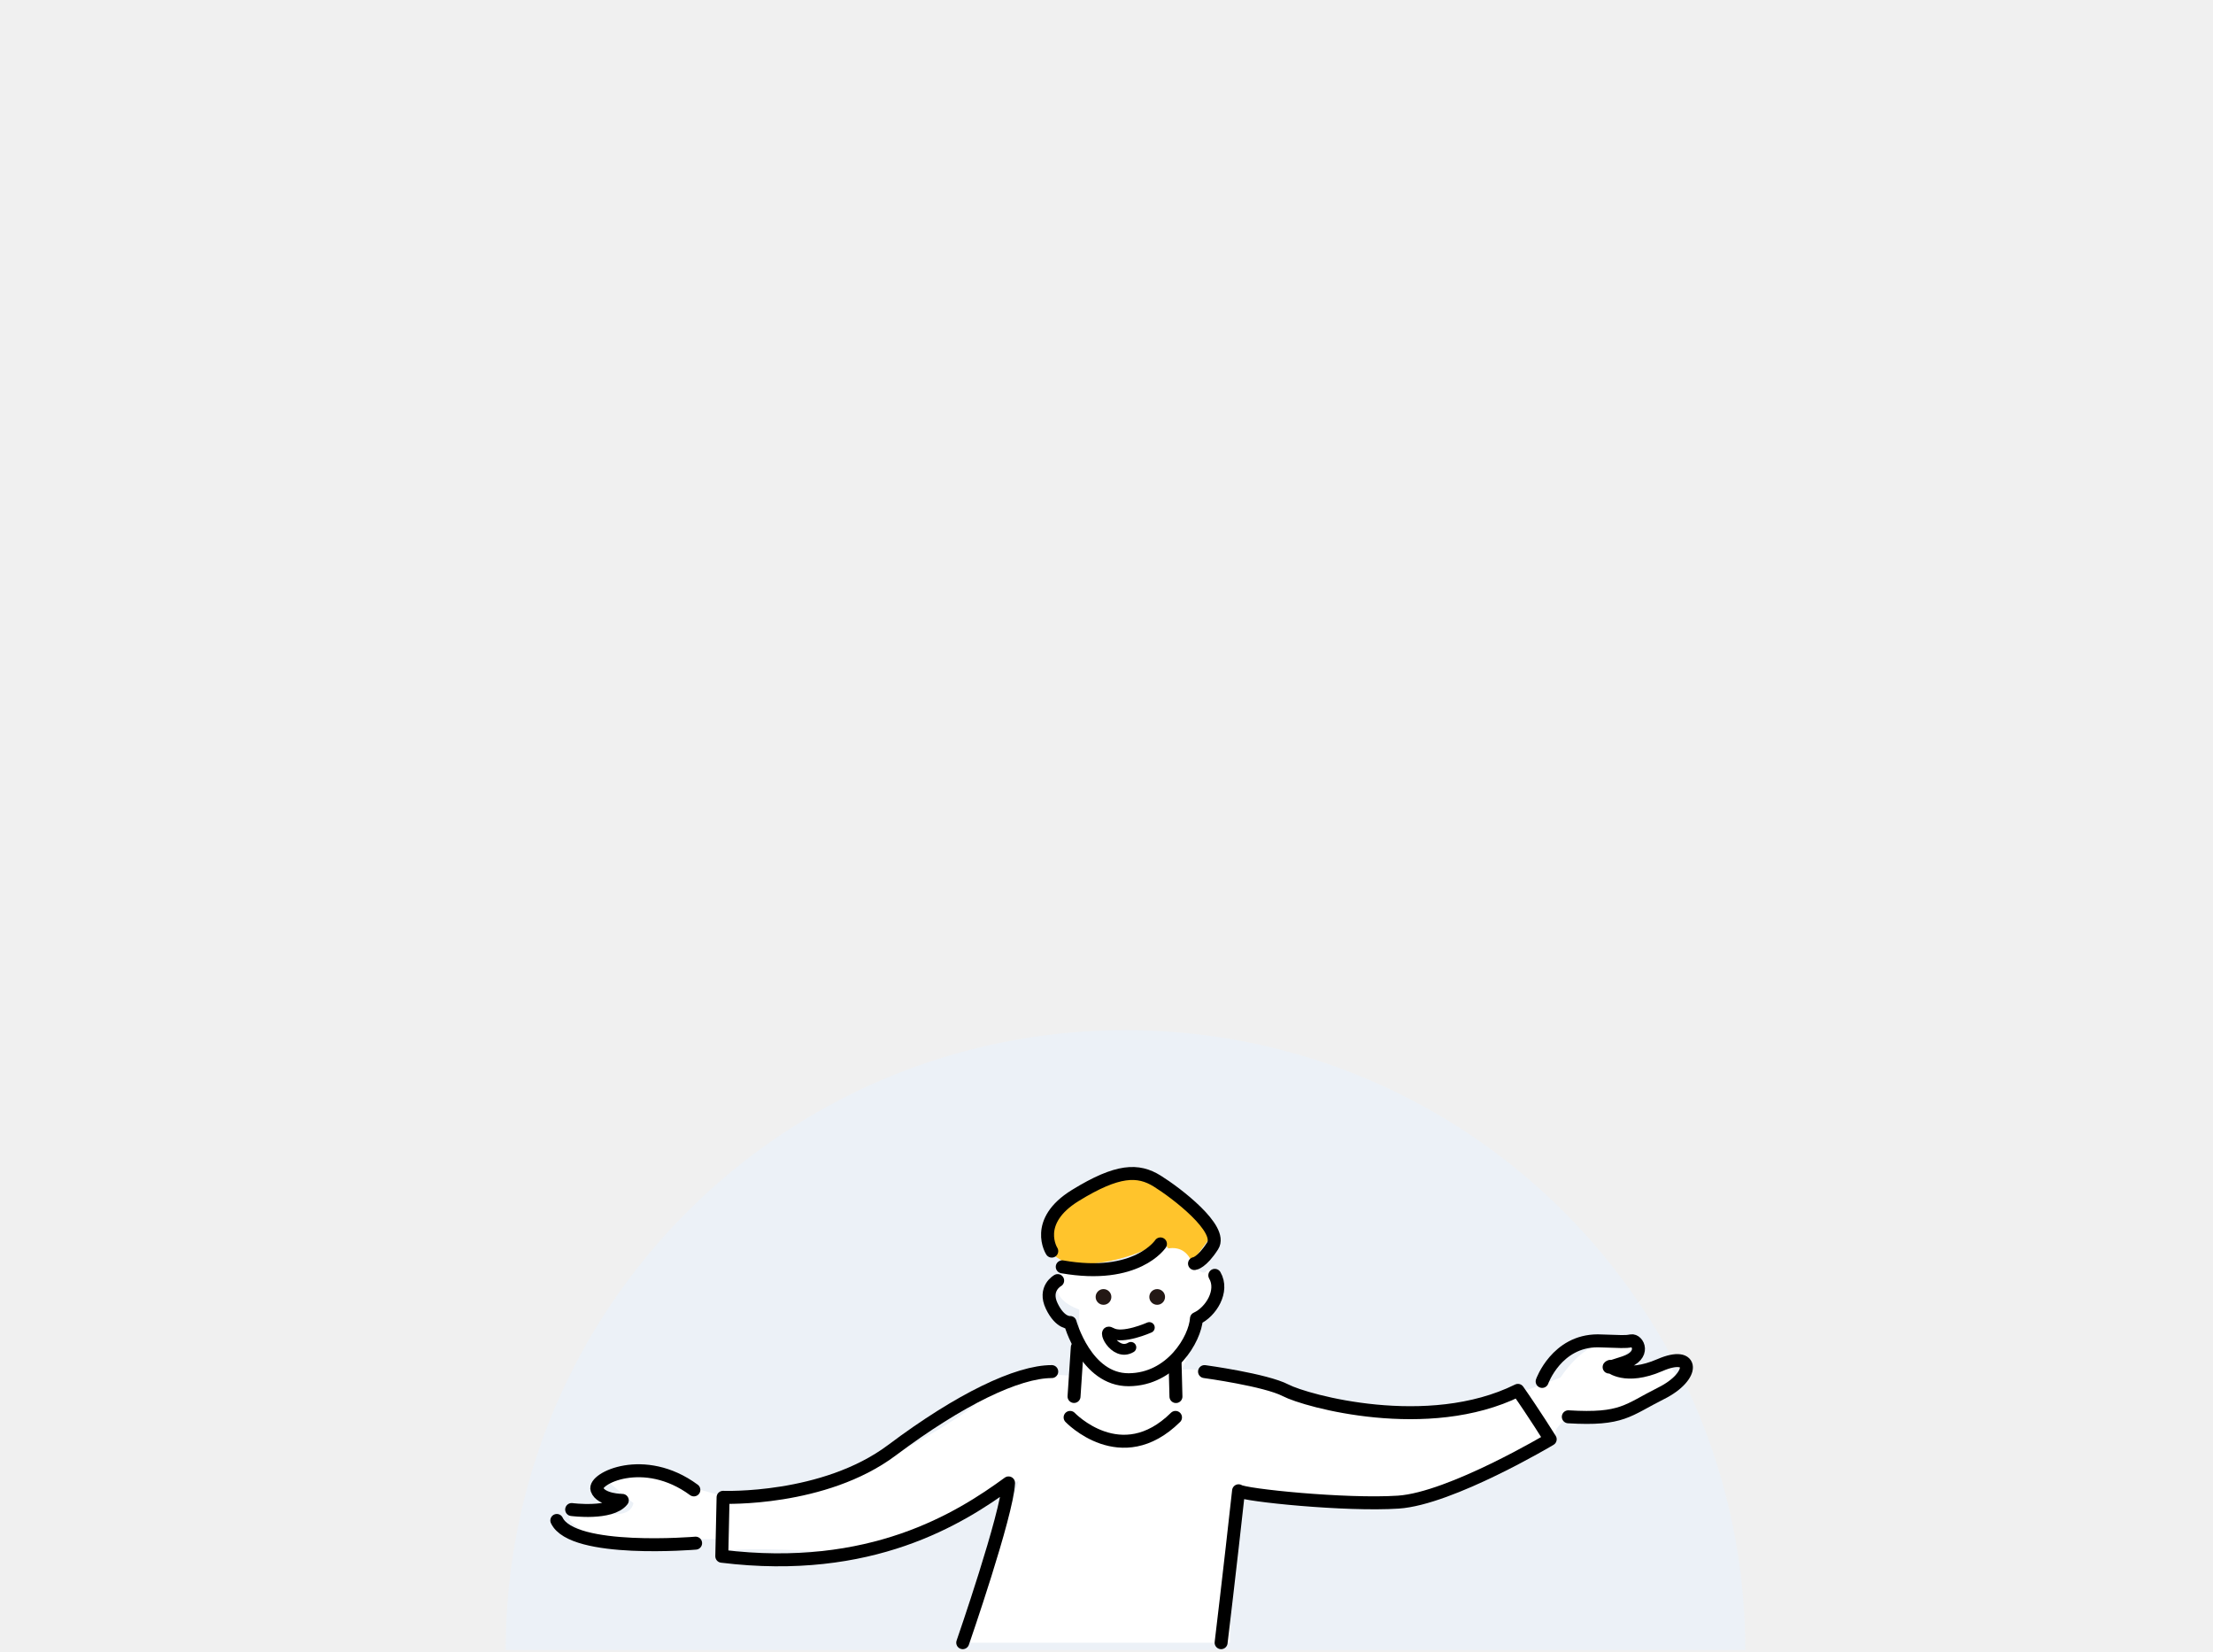
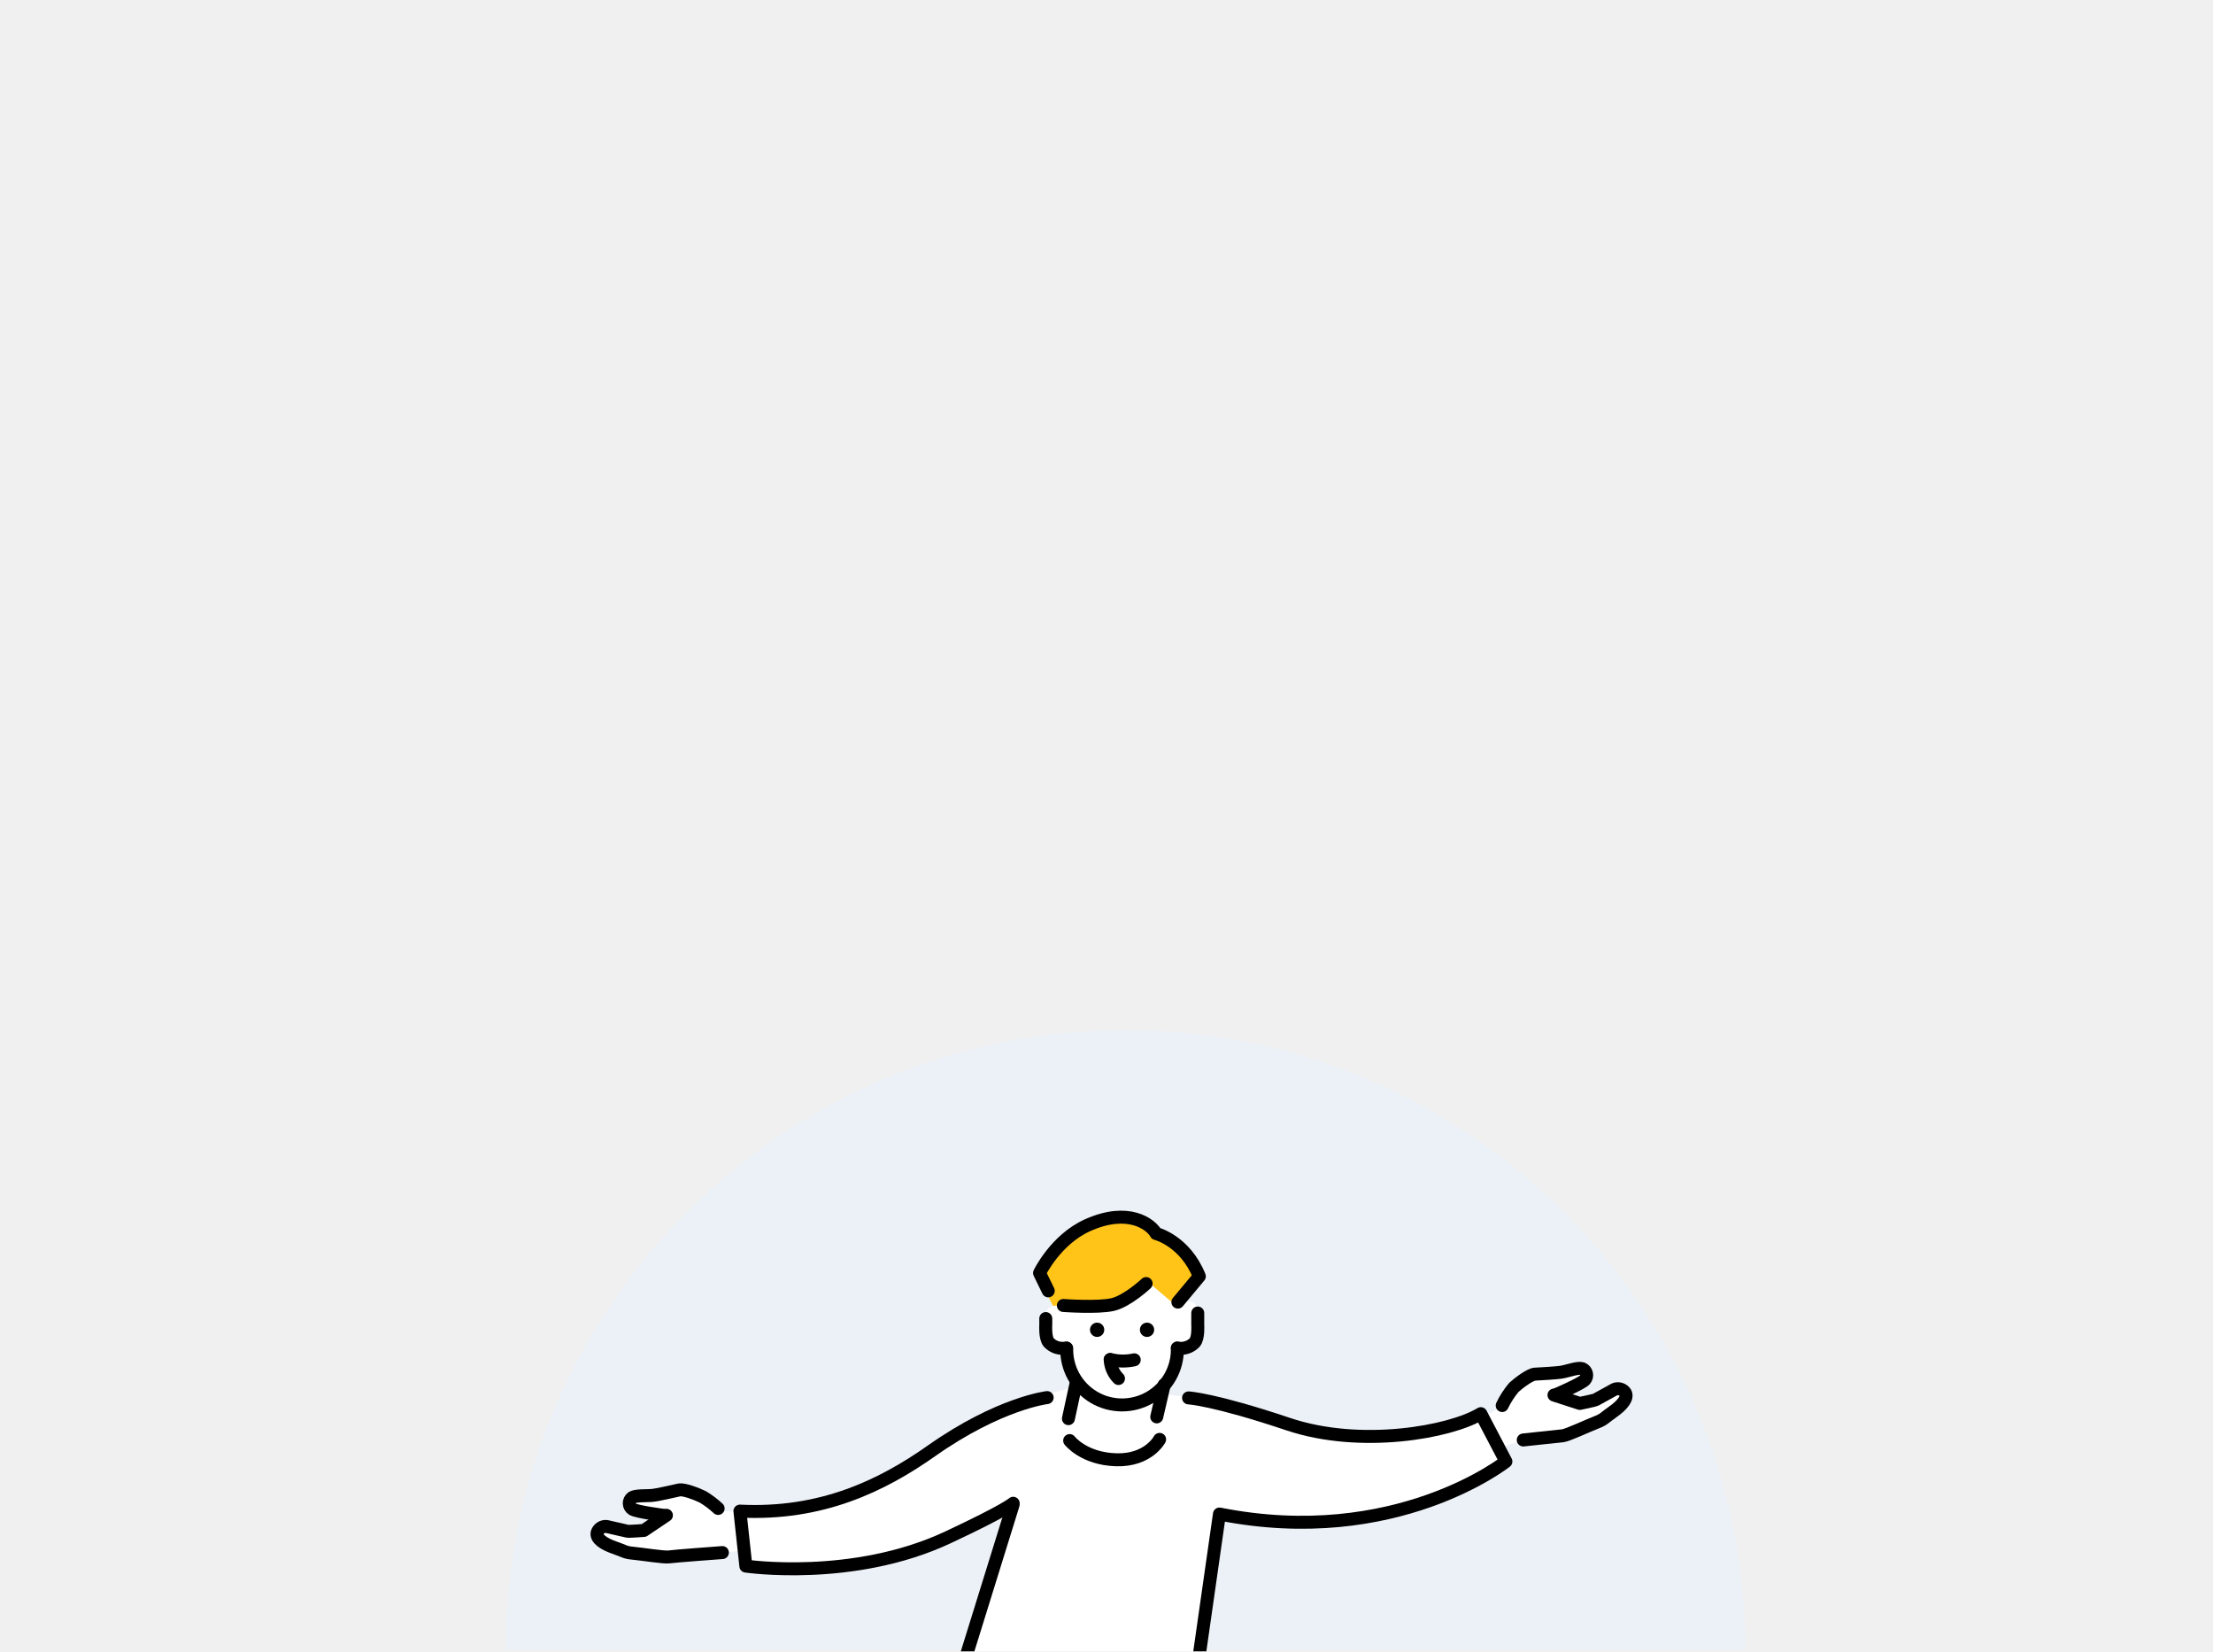
- <svg xmlns="http://www.w3.org/2000/svg" width="512" height="382" viewBox="0 0 512 382">
-   <g id="グループ_20596" data-name="グループ 20596" transform="translate(116.605 185.439)">
-     <g id="グループ_20592" data-name="グループ 20592">
-       <path id="shadow" d="M143.395,0A143.4,143.4,0,0,1,286.789,143.395H0A143.4,143.4,0,0,1,143.395,0Z" transform="translate(0.395 52.864)" fill="#ecf1f7" />
-       <g id="man">
-         <path id="パス_3534" data-name="パス 3534" d="M888.751,590.566s-6.362-3.029-5.149-7.27,11.815-14.24,19.69-13.33,22.116,11.208,19.844,13.935-5,6.665-5,6.665-5.25-1.514-6.715-5.15C906.322,589.053,895.416,592.082,888.751,590.566Z" transform="translate(-758.962 -483.995)" fill="#ffc42c" />
-         <path id="パス_3535" data-name="パス 3535" d="M916.252,670.7l11.208-37.409S900.8,650.554,880.2,649.5s-20.9.256-20.9.256l-1.213-2.984H830.518s-9.39-4.025-6.36-5.873,13.025,2.7,14.238-2.454l-6.059-5.149s9.392-2.12,15.147,0a137.04,137.04,0,0,0,13.632,3.939s18.48-1.213,24.842-3.636,29.385-15.148,32.718-19.086,10.6-6.36,18.177-5.756,3.636-.091,3.636-.091l1.022-9.9v-5.151s-7.991-2.423-4.052-8.179c5.15-1.211,15.147-.606,17.57-2.423s9.089-6.362,12.118-1.212,3.937,2.726,3.937,2.726,6.665.3,2.274,5.758l-4.394,5.453-2.12,7.876-1.516,3.939s3.3-.606,9.527,1.514,17.739,3.939,24.4,6.059,25.447,3.029,31.809,1.213,14.541-4.242,14.541-4.242l7.272-2.726s4.543-7.27,10-7.876a41.514,41.514,0,0,1,8.181-.3l-5.756,4.846s3.03,2.423,5.756,2.122a41.972,41.972,0,0,0,6.514-1.516s4.695,2.423,0,5.453-14.089,6.059-14.089,6.059-6.966-.909-8.179-.3-3.333,3.333-3.333,3.333l-1.21,3.882s-17.874,9.448-33.324,11.568-35.141.606-38.473-.606c-2.575,9.392-2.575,34.683-2.575,34.683Z" transform="translate(-808.438 -476.142)" fill="#fff" />
-         <path id="パス_3539" data-name="パス 3539" d="M898.613,657.774s10.3-29.688,10.6-36.958c-11.21,8.179-31.81,21.207-66.345,16.964l.3-13.632s23.326.908,39.08-10.907,29.082-18.177,36.958-18.177" transform="translate(-792.48 -463.213)" fill="none" stroke="#000" stroke-linecap="round" stroke-linejoin="round" stroke-width="3" />
-         <path id="パス_3540" data-name="パス 3540" d="M854.081,619.173s-28.478,2.423-32.112-5.25" transform="translate(-809.748 -447.635)" fill="none" stroke="#000" stroke-linecap="round" stroke-linejoin="round" stroke-width="3" />
-         <path id="パス_3541" data-name="パス 3541" d="M823.849,616.6s9.089,1.212,11.714-2.12c0,0-4.949,0-5.858-2.525s10.907-8.382,22.419.1" transform="translate(-808.195 -452.837)" fill="none" stroke="#000" stroke-linecap="round" stroke-linejoin="round" stroke-width="3" />
-         <path id="パス_3542" data-name="パス 3542" d="M904.033,595.065s14.137,1.919,18.783,4.343,32.919,10.3,53.721,0c3.636,5.166,7.472,11.311,7.472,11.311s-23.023,13.734-35.141,14.541-35.747-1.616-36.96-2.626c-2.02,18.379-4.039,35.141-4.039,35.141" transform="translate(-741.957 -463.213)" fill="none" stroke="#000" stroke-linecap="round" stroke-linejoin="round" stroke-width="3" />
-         <path id="パス_3543" data-name="パス 3543" d="M946.807,600.567s3.333-9.391,12.875-9.391c5.6.151,6.211.3,7.725,0s3.484,3.333-1.514,5-3.333.909-3.333.909,3.484,3.181,11.512-.3,8.179,2.575.3,6.513-8.937,6.211-21.51,5.453" transform="translate(-706.622 -466.442)" fill="none" stroke="#000" stroke-linecap="round" stroke-linejoin="round" stroke-width="3" />
-         <path id="パス_3544" data-name="パス 3544" d="M887,600.868s11.815,12.414,24.387,0" transform="translate(-756.026 -458.42)" fill="none" stroke="#000" stroke-linecap="round" stroke-linejoin="round" stroke-width="3" />
-         <line id="線_55" data-name="線 55" y1="11.36" x2="0.757" transform="translate(131.883 126.248)" fill="none" stroke="#000" stroke-linecap="round" stroke-linejoin="round" stroke-width="3" />
-         <line id="線_56" data-name="線 56" x1="0.204" y1="7.91" transform="translate(155.259 129.715)" fill="none" stroke="#000" stroke-linecap="round" stroke-linejoin="round" stroke-width="3" />
-         <path id="パス_3545" data-name="パス 3545" d="M886.324,584.084s-3.333,1.817-1.364,5.908,4.242,3.785,4.242,3.785,3.636,13.3,13.557,13.243,15.374-9.456,15.677-14.15c3.333-1.516,6.362-6.362,4.242-10" transform="translate(-758.228 -473.286)" fill="none" stroke="#000" stroke-linecap="round" stroke-linejoin="round" stroke-width="3" />
-         <path id="パス_3546" data-name="パス 3546" d="M908.727,578.89s-5.453,8.332-22.722,5.3" transform="translate(-756.85 -476.575)" fill="none" stroke="#000" stroke-linecap="round" stroke-linejoin="round" stroke-width="3" />
-         <path id="パス_3547" data-name="パス 3547" d="M885.12,587.927s-4.392-6.817,5.453-12.876,14.543-6.059,18.935-3.333,15.345,11.059,12.823,15-4.189,4.091-4.189,4.091" transform="translate(-758.388 -483.945)" fill="none" stroke="#000" stroke-linecap="round" stroke-linejoin="round" stroke-width="3" />
-         <ellipse id="楕円形_2305" data-name="楕円形 2305" cx="1.818" cy="1.818" rx="1.818" ry="1.818" transform="translate(136.882 112.767)" fill="#231815" />
-         <ellipse id="楕円形_2306" data-name="楕円形 2306" cx="1.818" cy="1.818" rx="1.818" ry="1.818" transform="translate(149.302 112.767)" fill="#231815" />
-         <path id="パス_3548" data-name="パス 3548" d="M901.427,589.484s-6.211,2.77-8.786,1.255.707,5.606,4.518,3.333" transform="translate(-752.125 -467.824)" fill="none" stroke="#000" stroke-linecap="round" stroke-linejoin="round" stroke-width="2.5" />
+ <svg xmlns="http://www.w3.org/2000/svg" width="512" height="382.001" viewBox="0 0 512 382.001">
+   <defs>
+     <clipPath id="clip-path">
+       <rect id="長方形_5921" data-name="長方形 5921" width="252.725" height="178.993" fill="none" />
+     </clipPath>
+   </defs>
+   <g id="グループ_20859" data-name="グループ 20859" transform="translate(-270.563 -332.085)">
+     <path id="shadow" d="M143.395,0A143.4,143.4,0,0,1,286.789,143.395H0A143.4,143.4,0,0,1,143.395,0Z" transform="translate(387.563 570.388)" fill="#ecf1f7" />
+     <g id="グループ_20716" data-name="グループ 20716" transform="translate(328.39 535.093)">
+       <path id="パス_4241" data-name="パス 4241" d="M232.722,111.615l5.894,5.668,5.029-7.142a19.129,19.129,0,0,0-4.393-6.631c-3.062-2.9-5.353-3.222-5.353-3.222s-3.718-5.244-11.476-3.541c-10.918,2.4-15.6,12.488-15.6,12.488l4.074,7.88s9.48.586,11.823.213S232.722,111.615,232.722,111.615Z" transform="translate(-25.058 -17.97)" fill="#ffc417" />
+       <g id="グループ_20715" data-name="グループ 20715" transform="translate(72.383)">
+         <g id="グループ_20714" data-name="グループ 20714" clip-path="url(#clip-path)">
+           <path id="パス_4242" data-name="パス 4242" d="M167.249,201.784h53.99l4.994-32.529s19.436,3.194,34.824.225,31.224-12.6,31.224-12.6l-1.26-3.42,4.949-1.8s8.369-.81,10.618-1.26,6.749-2.7,9.178-4.048,4.319-3.87,4.139-5.13-2.7-1.439-3.509-.989-5.129,2.429-5.129,2.429l-2.25.45-4.319-1.8,5.939-3.149s.539-2.879-1.17-2.879-11.068,1.17-11.068,1.17-3.6,1.8-4.319,2.969-3.6,5.039-3.6,5.039l-3.24,1.709-1.98-.089s-12.418,4.949-22.586,4.949-23.5-3.838-28.7-5.759c-9.269-3.419-20.967-4.229-20.967-4.229v-1.62s2.609-3.689,2.879-5.309a21.246,21.246,0,0,0,.18-3.689s4.59-.181,4.769-1.98,0-7.738,0-7.738-.495-1.71-2.7-.945a6.173,6.173,0,0,1-2.789.134l-5.445-4.633s-5.354,4.544-8.683,5.264-12.508,0-12.508,0a2.518,2.518,0,0,0-2.609,1.35c-.526,1.025-.18,3.419-.18,3.419s-.36,2.25.539,3.42,3.87,1.8,3.87,1.8a30.265,30.265,0,0,0,1.17,4.5c.54,1.17,1.62,3.149,1.62,3.149l-.36,1.08s-8.008,2.16-12.058,3.51-16.467,7.738-22.946,12.147-12.778,8.729-20.516,10.528-21.866,2.79-21.866,2.79l-4.589-.18s-6.029-4.679-8.819-4.769-8.549,1.17-9.988,1.35-2.7,1.89-1.62,2.7,6.119,2.25,6.119,2.25l-3.51,2.79-3.779.18s-5.489-1.17-6.388-.63-.99,2.159,1.439,3.689,4.5,1.89,7.828,2.52a37.924,37.924,0,0,0,8.908.45c2.97-.09,15.027-1.44,15.027-1.44l.45,3.779a136.228,136.228,0,0,0,19.976.09,91.72,91.72,0,0,0,25.556-6.119c5.579-2.429,16.2-7.738,16.2-7.738Z" transform="translate(-74.216 -21.485)" fill="#fff" />
+           <path id="パス_4243" data-name="パス 4243" d="M230.059,118.319" transform="translate(-101.773 -22.054)" fill="#fff" />
+           <circle id="楕円形_2444" data-name="楕円形 2444" cx="1.653" cy="1.653" r="1.653" transform="translate(121.967 102.958)" />
+           <circle id="楕円形_2445" data-name="楕円形 2445" cx="1.653" cy="1.653" r="1.653" transform="translate(133.513 102.958)" />
+           <path id="パス_4244" data-name="パス 4244" d="M215.681,133.821a12.8,12.8,0,1,0,25.592,0" transform="translate(-99.093 -24.944)" fill="none" stroke="#000" stroke-linecap="round" stroke-linejoin="round" stroke-width="3" />
+           <path id="パス_4245" data-name="パス 4245" d="M214.45,132.192a4.388,4.388,0,0,1-4.024-1.262c-.926-1.065-.709-4.1-.709-4.1v-1.448" transform="translate(-97.977 -23.371)" fill="none" stroke="#000" stroke-linecap="round" stroke-linejoin="round" stroke-width="3" />
+           <path id="パス_4246" data-name="パス 4246" d="M247.123,131.9a4.386,4.386,0,0,0,4.023-1.262c.926-1.065.71-4.1.71-4.1v-2.726" transform="translate(-104.954 -23.078)" fill="none" stroke="#000" stroke-linecap="round" stroke-linejoin="round" stroke-width="3" />
+           <path id="パス_4247" data-name="パス 4247" d="M209.964,113.6l-2.014-4.123s3.719-7.751,11.142-11.071c9.467-4.234,14.648-.184,15.831,1.946,0,0,6.666,1.651,10,9.888l-4.97,5.965" transform="translate(-97.652 -17.997)" fill="none" stroke="#000" stroke-linecap="round" stroke-linejoin="round" stroke-width="3" />
+           <path id="パス_4248" data-name="パス 4248" d="M233.875,115.435s-4.318,4.064-7.754,4.856-11.4.213-11.4.213" transform="translate(-98.915 -21.517)" fill="none" stroke="#000" stroke-linecap="round" stroke-linejoin="round" stroke-width="3" />
+           <path id="パス_4249" data-name="パス 4249" d="M233.606,137.094a11.981,11.981,0,0,1-5.562-.089" transform="translate(-101.398 -25.537)" fill="none" stroke="#000" stroke-linecap="round" stroke-linejoin="round" stroke-width="3" />
+           <path id="パス_4250" data-name="パス 4250" d="M228.044,137.07a6.544,6.544,0,0,0,1.918,4.363" transform="translate(-101.398 -25.549)" fill="none" stroke="#000" stroke-linecap="round" stroke-linejoin="round" stroke-width="3" />
+           <line id="線_244" data-name="線 244" x1="1.728" y2="7.45" transform="translate(137.417 117.307)" fill="none" stroke="#000" stroke-linecap="round" stroke-linejoin="round" stroke-width="3" />
+           <line id="線_245" data-name="線 245" x1="1.745" y2="8.037" transform="translate(116.978 117.13)" fill="none" stroke="#000" stroke-linecap="round" stroke-linejoin="round" stroke-width="3" />
+           <path id="パス_4251" data-name="パス 4251" d="M250.324,147.947s5.8.269,23.08,6.074c16.711,5.614,37.429,1.879,44.542-2.429l5.8,11.067s-25.511,20.247-66.274,12.148l-4.769,33.339" transform="translate(-105.551 -27.577)" fill="none" stroke="#000" stroke-linecap="round" stroke-linejoin="round" stroke-width="3" />
+           <path id="パス_4252" data-name="パス 4252" d="M193.827,147.853s-11.058,1.268-26.785,12.339c-11.356,8-25.372,14.86-44.294,13.922l1.375,12.72s24.74,3.653,46.687-6.616c13.622-6.374,15.164-7.919,15.164-7.919" transform="translate(-81.771 -27.559)" fill="none" stroke="#000" stroke-linecap="round" stroke-linejoin="round" stroke-width="3" />
+           <path id="パス_4253" data-name="パス 4253" d="M339.508,148.145a19.855,19.855,0,0,1,2.727-4.22c1.153-1.04,3.705-2.956,4.808-3.039s5.178-.244,6.539-.53,3.471-1.039,4.428-.753a1.623,1.623,0,0,1,.639,2.6c-.828.893-6.375,3.278-6.375,3.278" transform="translate(-122.174 -26.01)" fill="none" stroke="#000" stroke-linecap="round" stroke-linejoin="round" stroke-width="3" />
+           <path id="パス_4254" data-name="パス 4254" d="M352.61,146.8l5.969,1.934s3.378-.679,3.73-.876,4.323-2.38,4.323-2.38a2.06,2.06,0,0,1,2.473.763c.728,1.232-.761,2.961-2.881,4.443-2.063,1.442-2,1.742-3.8,2.435s-6.673,2.966-7.754,3.094-9.173.979-9.173.979" transform="translate(-123.291 -27.091)" fill="none" stroke="#000" stroke-linecap="round" stroke-linejoin="round" stroke-width="3" />
+           <path id="パス_4255" data-name="パス 4255" d="M111.846,178.386a21.213,21.213,0,0,0-3.559-2.678c-1.394-.683-4.373-1.826-5.456-1.6s-5.047,1.185-6.434,1.283-3.623-.047-4.464.491a1.623,1.623,0,0,0,.1,2.675c1.041.631,7.03,1.4,7.03,1.4" transform="translate(-75.905 -32.447)" fill="none" stroke="#000" stroke-linecap="round" stroke-linejoin="round" stroke-width="3" />
+           <path id="パス_4256" data-name="パス 4256" d="M98.168,181.326l-5.21,3.5s-3.435.273-3.827.181-4.811-1.1-4.811-1.1a2.061,2.061,0,0,0-2.17,1.412c-.362,1.384,1.544,2.639,3.99,3.483,2.379.821,2.4,1.127,4.319,1.3s7.231,1.023,8.3.85,12.359-1.007,12.359-1.007" transform="translate(-74.196 -33.799)" fill="none" stroke="#000" stroke-linecap="round" stroke-linejoin="round" stroke-width="3" />
+           <path id="パス_4257" data-name="パス 4257" d="M216.513,160.013s3.219,4.2,10.724,4.442,10.088-4.718,10.088-4.718" transform="translate(-99.248 -29.774)" fill="none" stroke="#000" stroke-linecap="round" stroke-linejoin="round" stroke-width="3" />
+           <line id="線_246" data-name="線 246" x1="10.978" y2="35.364" transform="translate(93.168 145.205)" fill="none" stroke="#000" stroke-linecap="round" stroke-linejoin="round" stroke-width="3" />
+         </g>
      </g>
    </g>
-     <rect id="長方形_5918" data-name="長方形 5918" width="512" height="382" transform="translate(-116.605 -185.439)" fill="none" />
+     <rect id="しかく" width="512" height="382" transform="translate(270.563 332.085)" fill="none" />
  </g>
</svg>
